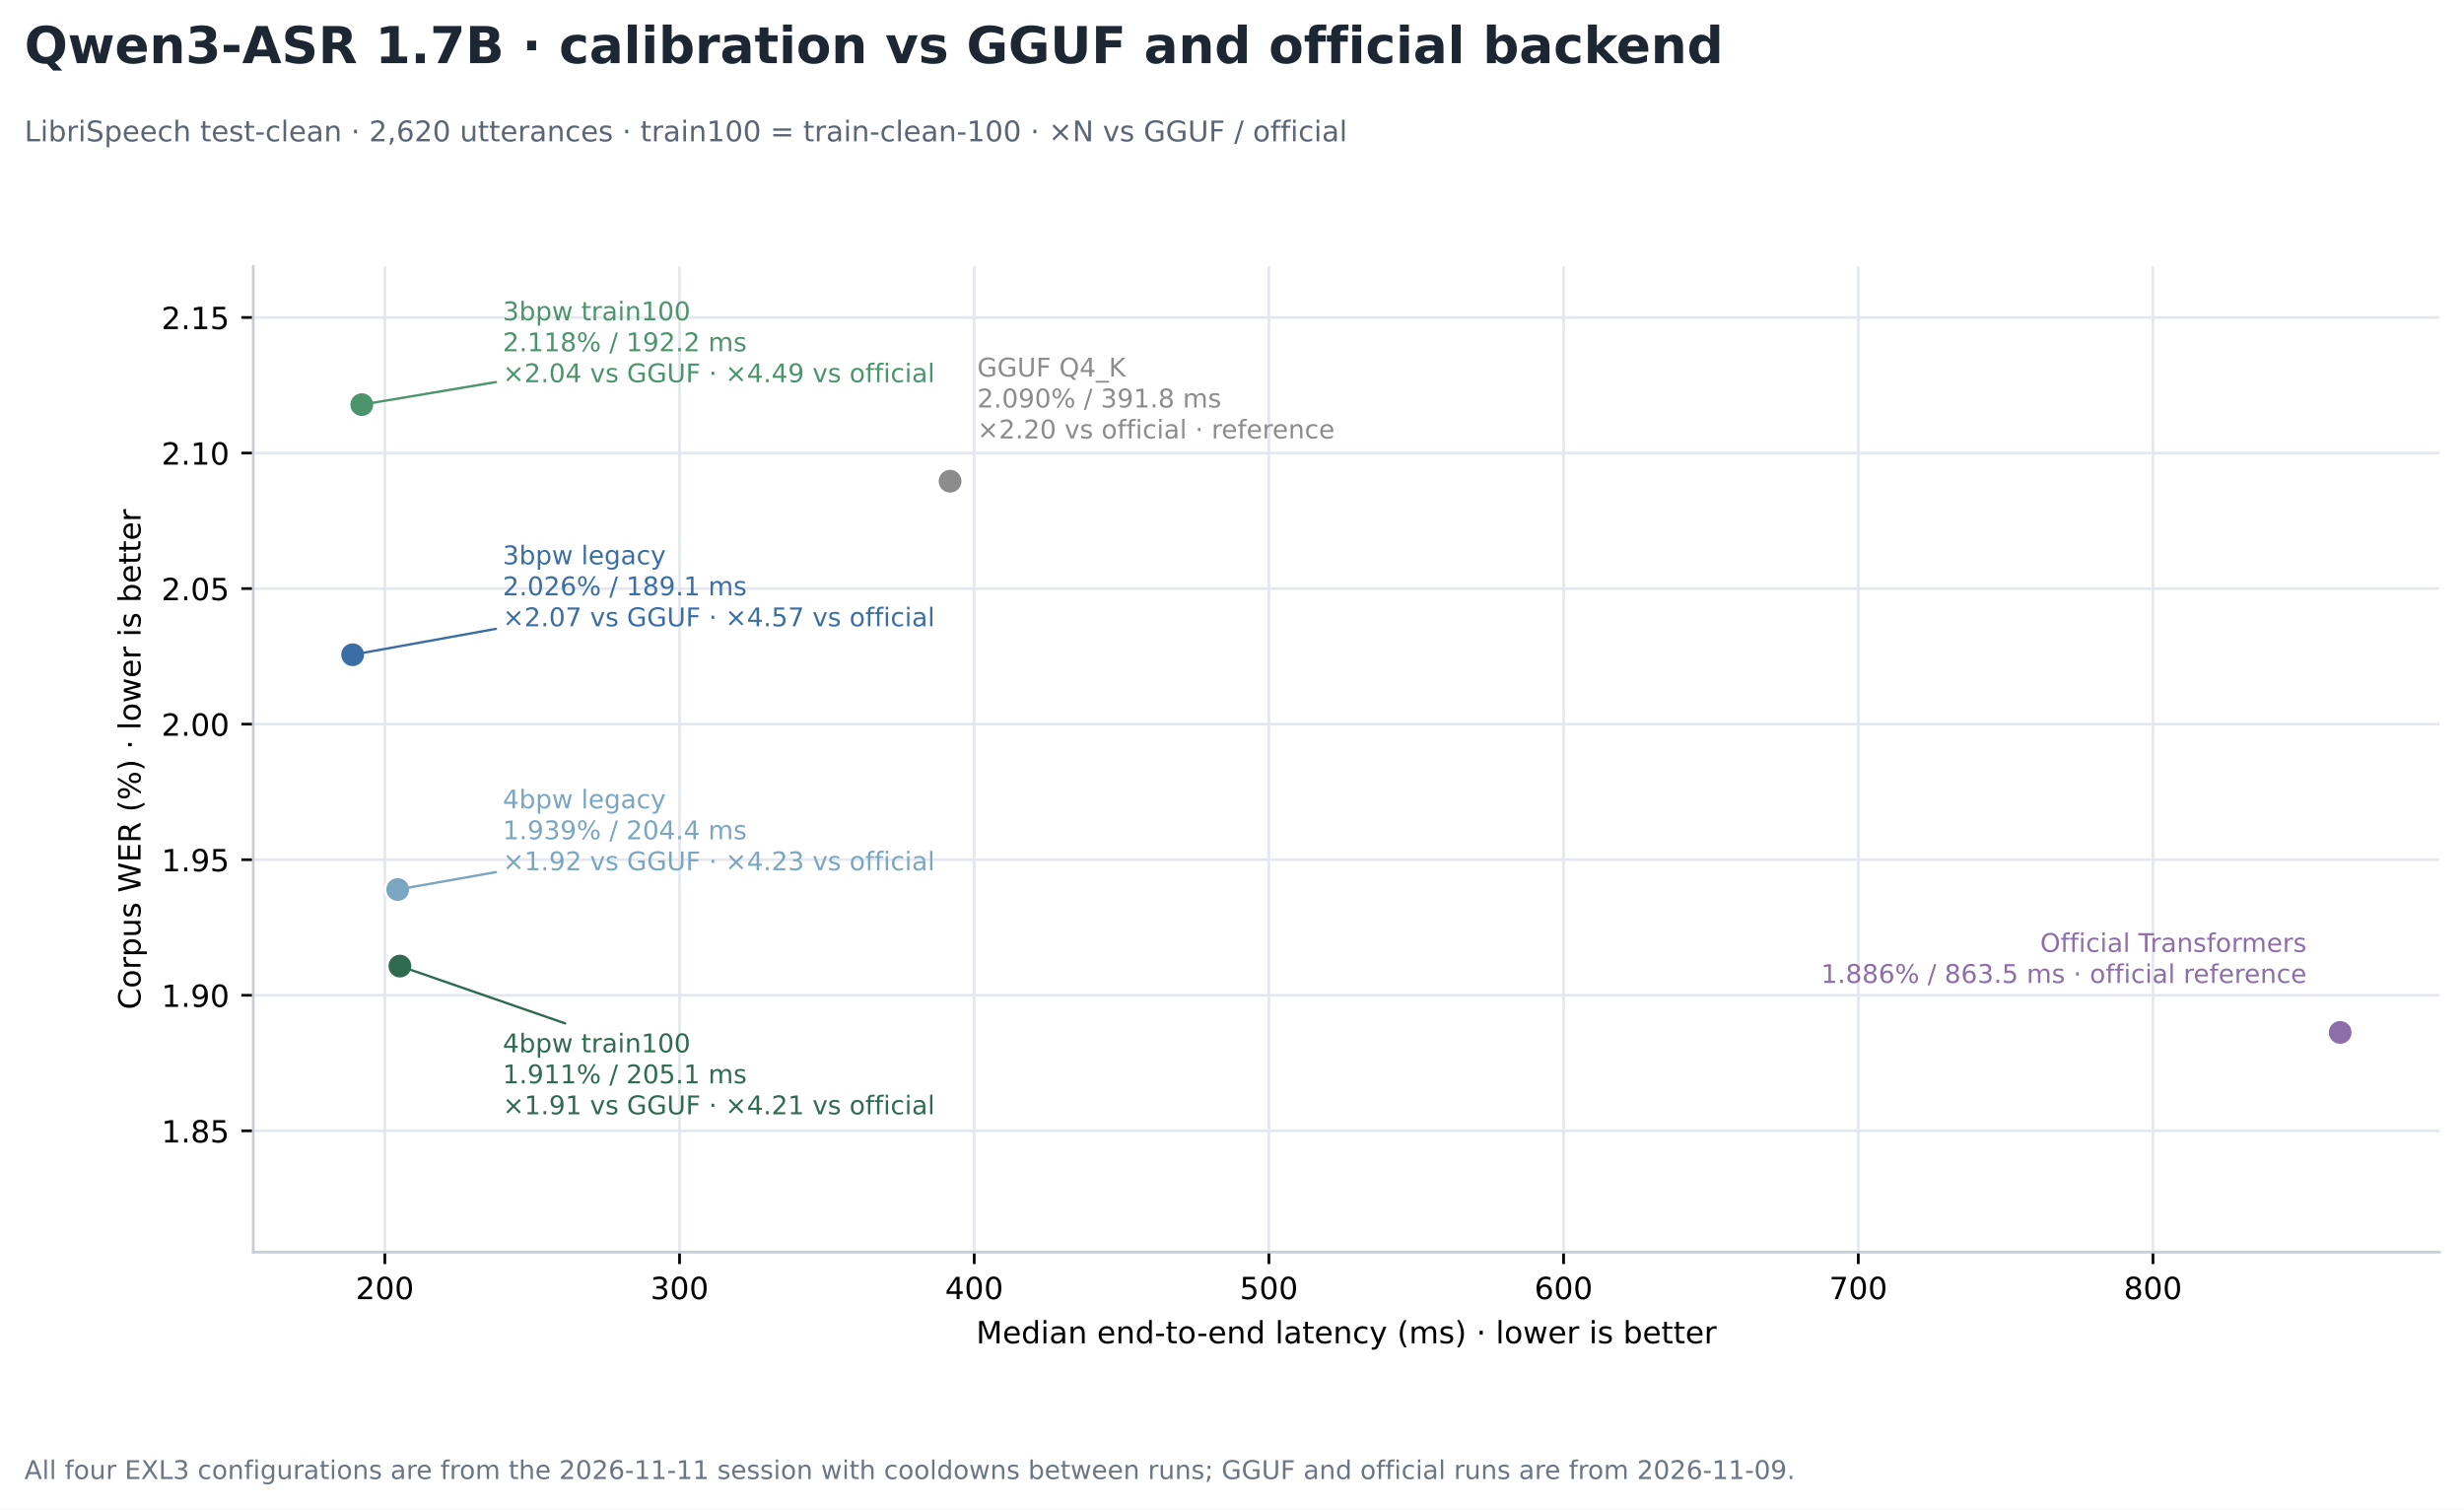
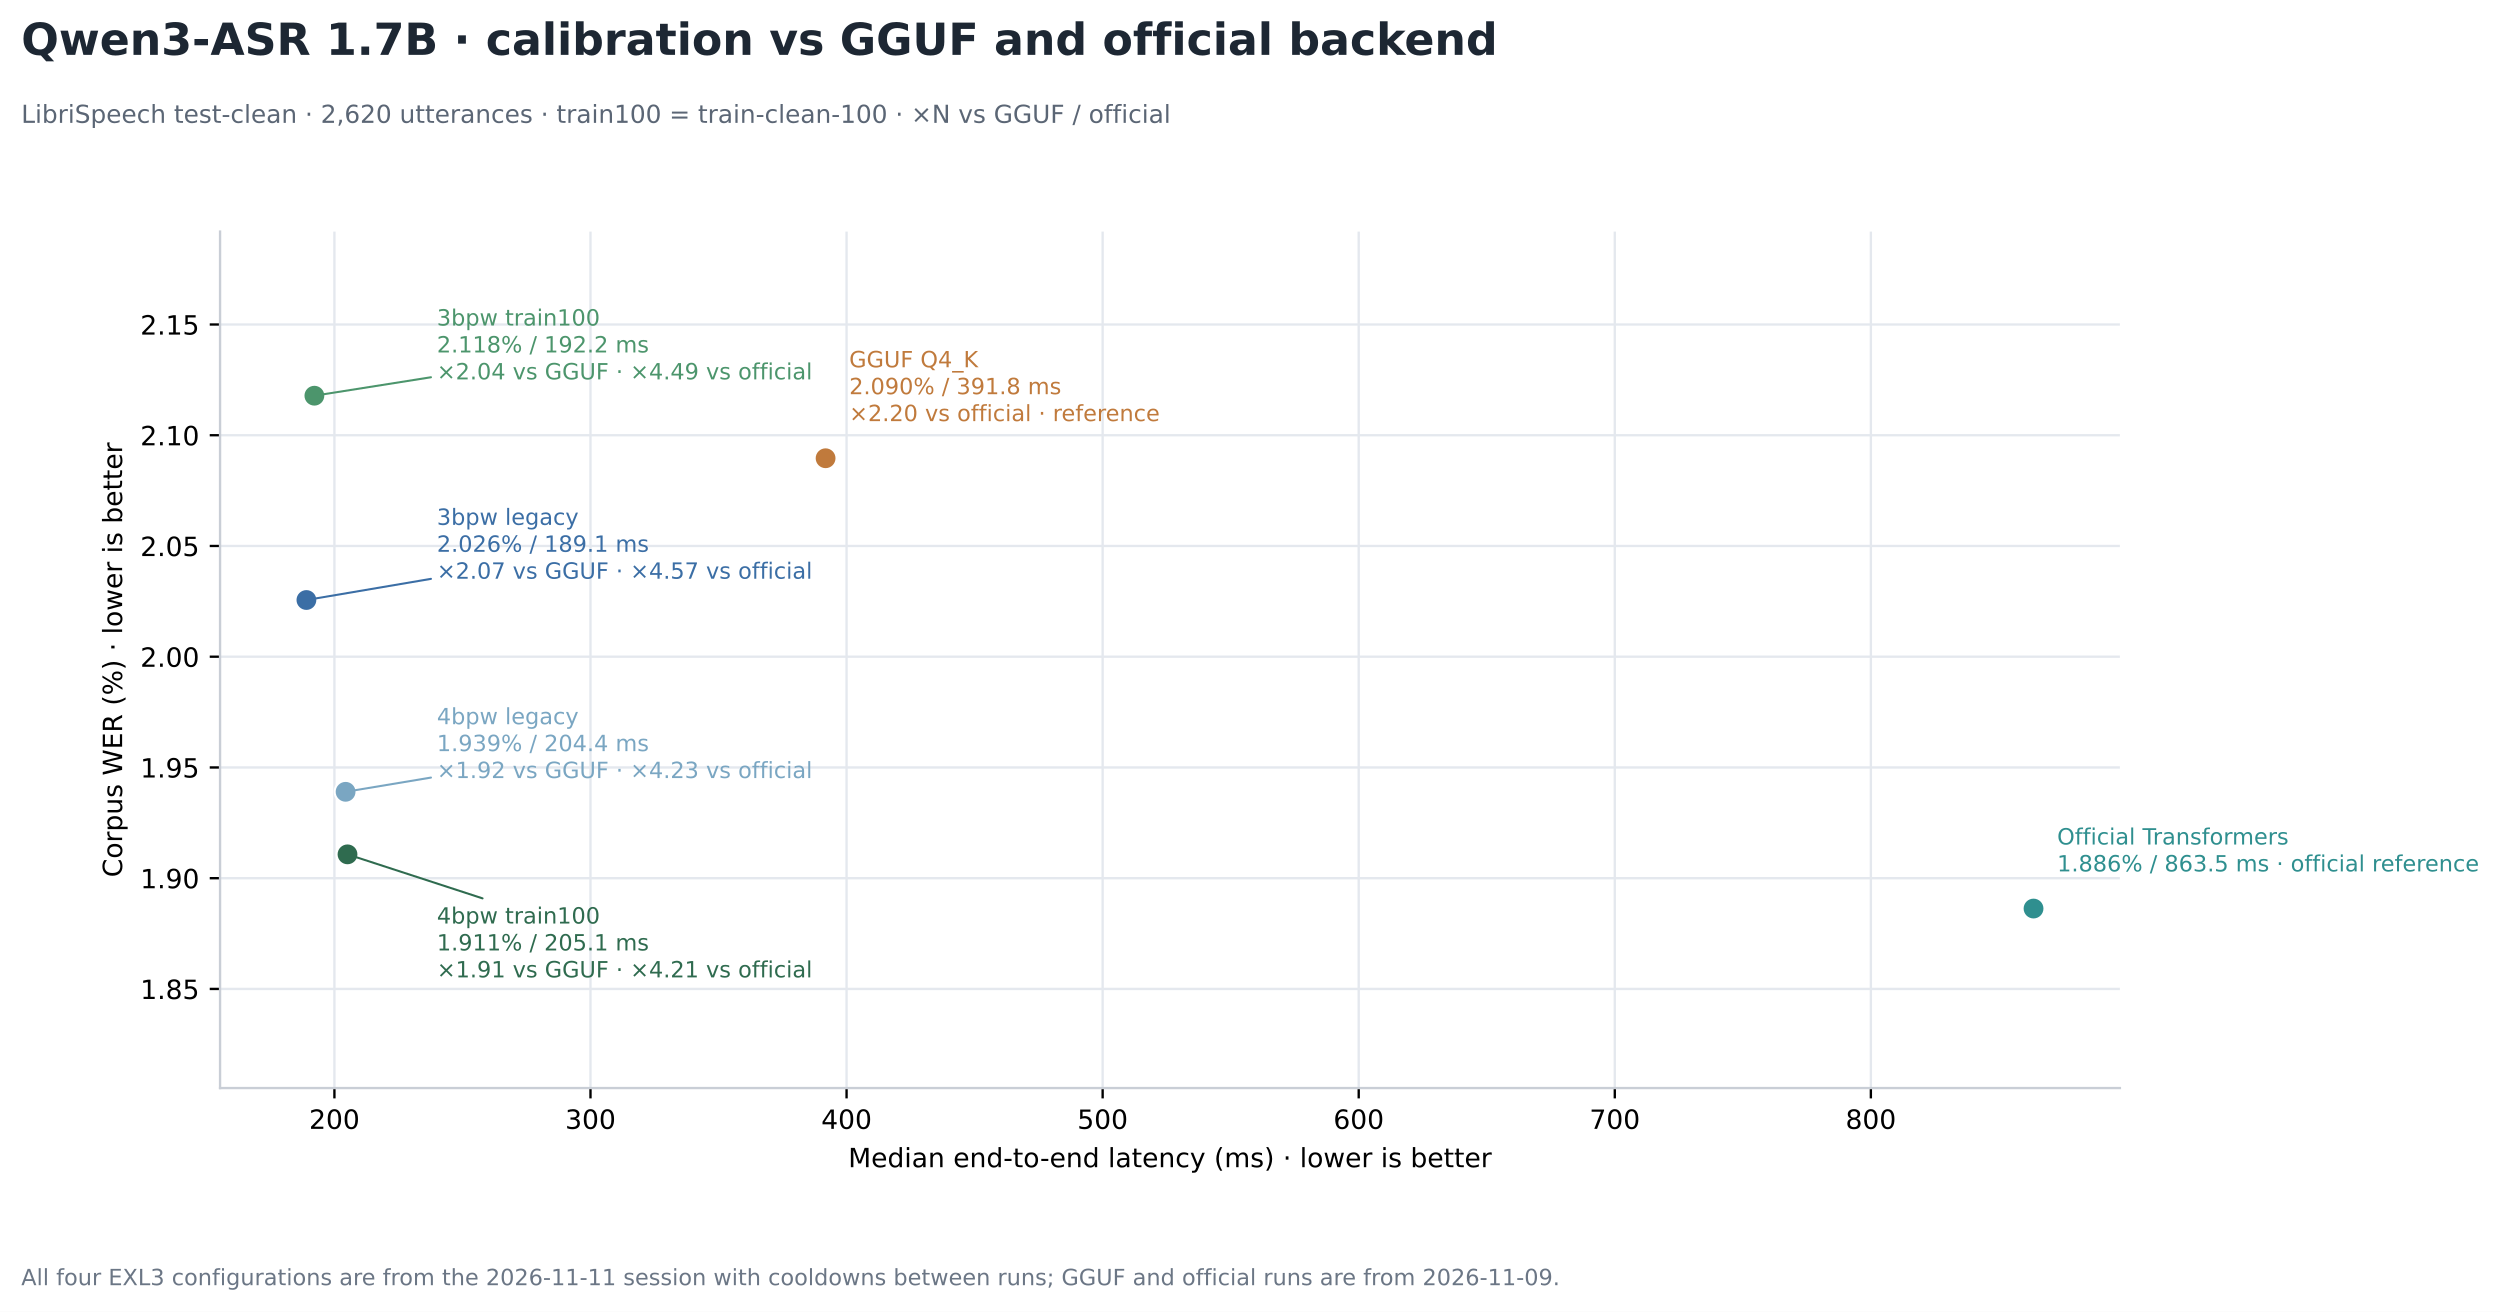
- <svg xmlns="http://www.w3.org/2000/svg" xmlns:xlink="http://www.w3.org/1999/xlink" width="725.76pt" height="444.647pt" viewBox="0 0 725.76 444.647" version="1.1">
+ <svg xmlns="http://www.w3.org/2000/svg" xmlns:xlink="http://www.w3.org/1999/xlink" width="847.402pt" height="444.647pt" viewBox="0 0 847.402 444.647" version="1.1">
  <defs>
    <style type="text/css">*{stroke-linejoin: round; stroke-linecap: butt}</style>
  </defs>
  <g id="figure_1">
    <g id="patch_1">
-       <path d="M 0 444.647 L 725.76 444.647 L 725.76 0 L 0 0 z " style="fill: #ffffff" />
+       <path d="M 0 444.647 L 847.402 444.647 L 847.402 0 L 0 0 z " style="fill: #ffffff" />
    </g>
    <g id="axes_1">
      <g id="patch_2">
        <path d="M 74.592 368.806 L 718.56 368.806 L 718.56 78.502 L 74.592 78.502 z " style="fill: #ffffff" />
      </g>
      <g id="matplotlib.axis_1">
        <g id="xtick_1">
          <g id="line2d_1">
-             <path d="M 113.355 368.806 L 113.355 78.502 " clip-path="url(#p73e37c9ed0)" style="fill: none; stroke: #e4e8ee; stroke-width: 0.8; stroke-linecap: square" />
+             <path d="M 113.355 368.806 L 113.355 78.502 " clip-path="url(#pe15d1daf0d)" style="fill: none; stroke: #e4e8ee; stroke-width: 0.8; stroke-linecap: square" />
          </g>
          <g id="line2d_2">
            <defs>
-               <path id="m1430d9aa5a" d="M 0 0 L 0 3.5 " style="stroke: #000000; stroke-width: 0.8" />
+               <path id="mc07a61ae48" d="M 0 0 L 0 3.5 " style="stroke: #000000; stroke-width: 0.8" />
            </defs>
            <g>
-               <use xlink:href="#m1430d9aa5a" x="113.355" y="368.806" style="stroke: #000000; stroke-width: 0.8" />
+               <use xlink:href="#mc07a61ae48" x="113.355" y="368.806" style="stroke: #000000; stroke-width: 0.8" />
            </g>
          </g>
          <g id="text_1">
            <text style="font-size: 9px; font-family: 'DejaVu Sans'; text-anchor: middle" x="113.355" y="382.644" transform="rotate(-0 113.3548 382.6435)">200</text>
          </g>
        </g>
        <g id="xtick_2">
          <g id="line2d_3">
-             <path d="M 200.154 368.806 L 200.154 78.502 " clip-path="url(#p73e37c9ed0)" style="fill: none; stroke: #e4e8ee; stroke-width: 0.8; stroke-linecap: square" />
+             <path d="M 200.154 368.806 L 200.154 78.502 " clip-path="url(#pe15d1daf0d)" style="fill: none; stroke: #e4e8ee; stroke-width: 0.8; stroke-linecap: square" />
          </g>
          <g id="line2d_4">
            <g>
-               <use xlink:href="#m1430d9aa5a" x="200.154" y="368.806" style="stroke: #000000; stroke-width: 0.8" />
+               <use xlink:href="#mc07a61ae48" x="200.154" y="368.806" style="stroke: #000000; stroke-width: 0.8" />
            </g>
          </g>
          <g id="text_2">
            <text style="font-size: 9px; font-family: 'DejaVu Sans'; text-anchor: middle" x="200.154" y="382.644" transform="rotate(-0 200.1539 382.6435)">300</text>
          </g>
        </g>
        <g id="xtick_3">
          <g id="line2d_5">
-             <path d="M 286.953 368.806 L 286.953 78.502 " clip-path="url(#p73e37c9ed0)" style="fill: none; stroke: #e4e8ee; stroke-width: 0.8; stroke-linecap: square" />
+             <path d="M 286.953 368.806 L 286.953 78.502 " clip-path="url(#pe15d1daf0d)" style="fill: none; stroke: #e4e8ee; stroke-width: 0.8; stroke-linecap: square" />
          </g>
          <g id="line2d_6">
            <g>
-               <use xlink:href="#m1430d9aa5a" x="286.953" y="368.806" style="stroke: #000000; stroke-width: 0.8" />
+               <use xlink:href="#mc07a61ae48" x="286.953" y="368.806" style="stroke: #000000; stroke-width: 0.8" />
            </g>
          </g>
          <g id="text_3">
            <text style="font-size: 9px; font-family: 'DejaVu Sans'; text-anchor: middle" x="286.953" y="382.644" transform="rotate(-0 286.9531 382.6435)">400</text>
          </g>
        </g>
        <g id="xtick_4">
          <g id="line2d_7">
-             <path d="M 373.752 368.806 L 373.752 78.502 " clip-path="url(#p73e37c9ed0)" style="fill: none; stroke: #e4e8ee; stroke-width: 0.8; stroke-linecap: square" />
+             <path d="M 373.752 368.806 L 373.752 78.502 " clip-path="url(#pe15d1daf0d)" style="fill: none; stroke: #e4e8ee; stroke-width: 0.8; stroke-linecap: square" />
          </g>
          <g id="line2d_8">
            <g>
-               <use xlink:href="#m1430d9aa5a" x="373.752" y="368.806" style="stroke: #000000; stroke-width: 0.8" />
+               <use xlink:href="#mc07a61ae48" x="373.752" y="368.806" style="stroke: #000000; stroke-width: 0.8" />
            </g>
          </g>
          <g id="text_4">
            <text style="font-size: 9px; font-family: 'DejaVu Sans'; text-anchor: middle" x="373.752" y="382.644" transform="rotate(-0 373.7522 382.6435)">500</text>
          </g>
        </g>
        <g id="xtick_5">
          <g id="line2d_9">
-             <path d="M 460.551 368.806 L 460.551 78.502 " clip-path="url(#p73e37c9ed0)" style="fill: none; stroke: #e4e8ee; stroke-width: 0.8; stroke-linecap: square" />
+             <path d="M 460.551 368.806 L 460.551 78.502 " clip-path="url(#pe15d1daf0d)" style="fill: none; stroke: #e4e8ee; stroke-width: 0.8; stroke-linecap: square" />
          </g>
          <g id="line2d_10">
            <g>
-               <use xlink:href="#m1430d9aa5a" x="460.551" y="368.806" style="stroke: #000000; stroke-width: 0.8" />
+               <use xlink:href="#mc07a61ae48" x="460.551" y="368.806" style="stroke: #000000; stroke-width: 0.8" />
            </g>
          </g>
          <g id="text_5">
            <text style="font-size: 9px; font-family: 'DejaVu Sans'; text-anchor: middle" x="460.551" y="382.644" transform="rotate(-0 460.5514 382.6435)">600</text>
          </g>
        </g>
        <g id="xtick_6">
          <g id="line2d_11">
-             <path d="M 547.351 368.806 L 547.351 78.502 " clip-path="url(#p73e37c9ed0)" style="fill: none; stroke: #e4e8ee; stroke-width: 0.8; stroke-linecap: square" />
+             <path d="M 547.351 368.806 L 547.351 78.502 " clip-path="url(#pe15d1daf0d)" style="fill: none; stroke: #e4e8ee; stroke-width: 0.8; stroke-linecap: square" />
          </g>
          <g id="line2d_12">
            <g>
-               <use xlink:href="#m1430d9aa5a" x="547.351" y="368.806" style="stroke: #000000; stroke-width: 0.8" />
+               <use xlink:href="#mc07a61ae48" x="547.351" y="368.806" style="stroke: #000000; stroke-width: 0.8" />
            </g>
          </g>
          <g id="text_6">
            <text style="font-size: 9px; font-family: 'DejaVu Sans'; text-anchor: middle" x="547.351" y="382.644" transform="rotate(-0 547.3505 382.6435)">700</text>
          </g>
        </g>
        <g id="xtick_7">
          <g id="line2d_13">
-             <path d="M 634.15 368.806 L 634.15 78.502 " clip-path="url(#p73e37c9ed0)" style="fill: none; stroke: #e4e8ee; stroke-width: 0.8; stroke-linecap: square" />
+             <path d="M 634.15 368.806 L 634.15 78.502 " clip-path="url(#pe15d1daf0d)" style="fill: none; stroke: #e4e8ee; stroke-width: 0.8; stroke-linecap: square" />
          </g>
          <g id="line2d_14">
            <g>
-               <use xlink:href="#m1430d9aa5a" x="634.15" y="368.806" style="stroke: #000000; stroke-width: 0.8" />
+               <use xlink:href="#mc07a61ae48" x="634.15" y="368.806" style="stroke: #000000; stroke-width: 0.8" />
            </g>
          </g>
          <g id="text_7">
            <text style="font-size: 9px; font-family: 'DejaVu Sans'; text-anchor: middle" x="634.15" y="382.644" transform="rotate(-0 634.1497 382.6435)">800</text>
          </g>
        </g>
        <g id="text_8">
          <text style="font-size: 9px; font-family: 'DejaVu Sans'; text-anchor: middle" x="396.576" y="395.644" transform="rotate(-0 396.576 395.6442)">Median end-to-end latency (ms) · lower is better</text>
        </g>
      </g>
      <g id="matplotlib.axis_2">
        <g id="ytick_1">
          <g id="line2d_15">
-             <path d="M 74.592 333.072 L 718.56 333.072 " clip-path="url(#p73e37c9ed0)" style="fill: none; stroke: #e4e8ee; stroke-width: 0.8; stroke-linecap: square" />
+             <path d="M 74.592 335.212 L 718.56 335.212 " clip-path="url(#pe15d1daf0d)" style="fill: none; stroke: #e4e8ee; stroke-width: 0.8; stroke-linecap: square" />
          </g>
          <g id="line2d_16">
            <defs>
-               <path id="ma6823702e9" d="M 0 0 L -3.5 0 " style="stroke: #000000; stroke-width: 0.8" />
+               <path id="m0a75b36400" d="M 0 0 L -3.5 0 " style="stroke: #000000; stroke-width: 0.8" />
            </defs>
            <g>
-               <use xlink:href="#ma6823702e9" x="74.592" y="333.072" style="stroke: #000000; stroke-width: 0.8" />
+               <use xlink:href="#m0a75b36400" x="74.592" y="335.212" style="stroke: #000000; stroke-width: 0.8" />
            </g>
          </g>
          <g id="text_9">
-             <text style="font-size: 9px; font-family: 'DejaVu Sans'; text-anchor: end" x="67.592" y="336.491" transform="rotate(-0 67.592 336.4909)">1.85</text>
+             <text style="font-size: 9px; font-family: 'DejaVu Sans'; text-anchor: end" x="67.592" y="338.631" transform="rotate(-0 67.592 338.6307)">1.85</text>
          </g>
        </g>
        <g id="ytick_2">
          <g id="line2d_17">
-             <path d="M 74.592 293.144 L 718.56 293.144 " clip-path="url(#p73e37c9ed0)" style="fill: none; stroke: #e4e8ee; stroke-width: 0.8; stroke-linecap: square" />
+             <path d="M 74.592 297.675 L 718.56 297.675 " clip-path="url(#pe15d1daf0d)" style="fill: none; stroke: #e4e8ee; stroke-width: 0.8; stroke-linecap: square" />
          </g>
          <g id="line2d_18">
            <g>
-               <use xlink:href="#ma6823702e9" x="74.592" y="293.144" style="stroke: #000000; stroke-width: 0.8" />
+               <use xlink:href="#m0a75b36400" x="74.592" y="297.675" style="stroke: #000000; stroke-width: 0.8" />
            </g>
          </g>
          <g id="text_10">
-             <text style="font-size: 9px; font-family: 'DejaVu Sans'; text-anchor: end" x="67.592" y="296.563" transform="rotate(-0 67.592 296.5631)">1.90</text>
+             <text style="font-size: 9px; font-family: 'DejaVu Sans'; text-anchor: end" x="67.592" y="301.094" transform="rotate(-0 67.592 301.0937)">1.90</text>
          </g>
        </g>
        <g id="ytick_3">
          <g id="line2d_19">
-             <path d="M 74.592 253.216 L 718.56 253.216 " clip-path="url(#p73e37c9ed0)" style="fill: none; stroke: #e4e8ee; stroke-width: 0.8; stroke-linecap: square" />
+             <path d="M 74.592 260.138 L 718.56 260.138 " clip-path="url(#pe15d1daf0d)" style="fill: none; stroke: #e4e8ee; stroke-width: 0.8; stroke-linecap: square" />
          </g>
          <g id="line2d_20">
            <g>
-               <use xlink:href="#ma6823702e9" x="74.592" y="253.216" style="stroke: #000000; stroke-width: 0.8" />
+               <use xlink:href="#m0a75b36400" x="74.592" y="260.138" style="stroke: #000000; stroke-width: 0.8" />
            </g>
          </g>
          <g id="text_11">
-             <text style="font-size: 9px; font-family: 'DejaVu Sans'; text-anchor: end" x="67.592" y="256.635" transform="rotate(-0 67.592 256.6352)">1.95</text>
+             <text style="font-size: 9px; font-family: 'DejaVu Sans'; text-anchor: end" x="67.592" y="263.557" transform="rotate(-0 67.592 263.5567)">1.95</text>
          </g>
        </g>
        <g id="ytick_4">
          <g id="line2d_21">
-             <path d="M 74.592 213.288 L 718.56 213.288 " clip-path="url(#p73e37c9ed0)" style="fill: none; stroke: #e4e8ee; stroke-width: 0.8; stroke-linecap: square" />
+             <path d="M 74.592 222.601 L 718.56 222.601 " clip-path="url(#pe15d1daf0d)" style="fill: none; stroke: #e4e8ee; stroke-width: 0.8; stroke-linecap: square" />
          </g>
          <g id="line2d_22">
            <g>
-               <use xlink:href="#ma6823702e9" x="74.592" y="213.288" style="stroke: #000000; stroke-width: 0.8" />
+               <use xlink:href="#m0a75b36400" x="74.592" y="222.601" style="stroke: #000000; stroke-width: 0.8" />
            </g>
          </g>
          <g id="text_12">
-             <text style="font-size: 9px; font-family: 'DejaVu Sans'; text-anchor: end" x="67.592" y="216.707" transform="rotate(-0 67.592 216.7073)">2.00</text>
+             <text style="font-size: 9px; font-family: 'DejaVu Sans'; text-anchor: end" x="67.592" y="226.02" transform="rotate(-0 67.592 226.0197)">2.00</text>
          </g>
        </g>
        <g id="ytick_5">
          <g id="line2d_23">
-             <path d="M 74.592 173.36 L 718.56 173.36 " clip-path="url(#p73e37c9ed0)" style="fill: none; stroke: #e4e8ee; stroke-width: 0.8; stroke-linecap: square" />
+             <path d="M 74.592 185.064 L 718.56 185.064 " clip-path="url(#pe15d1daf0d)" style="fill: none; stroke: #e4e8ee; stroke-width: 0.8; stroke-linecap: square" />
          </g>
          <g id="line2d_24">
            <g>
-               <use xlink:href="#ma6823702e9" x="74.592" y="173.36" style="stroke: #000000; stroke-width: 0.8" />
+               <use xlink:href="#m0a75b36400" x="74.592" y="185.064" style="stroke: #000000; stroke-width: 0.8" />
            </g>
          </g>
          <g id="text_13">
-             <text style="font-size: 9px; font-family: 'DejaVu Sans'; text-anchor: end" x="67.592" y="176.779" transform="rotate(-0 67.592 176.7794)">2.05</text>
+             <text style="font-size: 9px; font-family: 'DejaVu Sans'; text-anchor: end" x="67.592" y="188.483" transform="rotate(-0 67.592 188.4827)">2.05</text>
          </g>
        </g>
        <g id="ytick_6">
          <g id="line2d_25">
-             <path d="M 74.592 133.433 L 718.56 133.433 " clip-path="url(#p73e37c9ed0)" style="fill: none; stroke: #e4e8ee; stroke-width: 0.8; stroke-linecap: square" />
+             <path d="M 74.592 147.527 L 718.56 147.527 " clip-path="url(#pe15d1daf0d)" style="fill: none; stroke: #e4e8ee; stroke-width: 0.8; stroke-linecap: square" />
          </g>
          <g id="line2d_26">
            <g>
-               <use xlink:href="#ma6823702e9" x="74.592" y="133.433" style="stroke: #000000; stroke-width: 0.8" />
+               <use xlink:href="#m0a75b36400" x="74.592" y="147.527" style="stroke: #000000; stroke-width: 0.8" />
            </g>
          </g>
          <g id="text_14">
-             <text style="font-size: 9px; font-family: 'DejaVu Sans'; text-anchor: end" x="67.592" y="136.852" transform="rotate(-0 67.592 136.8515)">2.10</text>
+             <text style="font-size: 9px; font-family: 'DejaVu Sans'; text-anchor: end" x="67.592" y="150.946" transform="rotate(-0 67.592 150.9457)">2.10</text>
          </g>
        </g>
        <g id="ytick_7">
          <g id="line2d_27">
-             <path d="M 74.592 93.505 L 718.56 93.505 " clip-path="url(#p73e37c9ed0)" style="fill: none; stroke: #e4e8ee; stroke-width: 0.8; stroke-linecap: square" />
+             <path d="M 74.592 109.99 L 718.56 109.99 " clip-path="url(#pe15d1daf0d)" style="fill: none; stroke: #e4e8ee; stroke-width: 0.8; stroke-linecap: square" />
          </g>
          <g id="line2d_28">
            <g>
-               <use xlink:href="#ma6823702e9" x="74.592" y="93.505" style="stroke: #000000; stroke-width: 0.8" />
+               <use xlink:href="#m0a75b36400" x="74.592" y="109.99" style="stroke: #000000; stroke-width: 0.8" />
            </g>
          </g>
          <g id="text_15">
-             <text style="font-size: 9px; font-family: 'DejaVu Sans'; text-anchor: end" x="67.592" y="96.924" transform="rotate(-0 67.592 96.92363)">2.15</text>
+             <text style="font-size: 9px; font-family: 'DejaVu Sans'; text-anchor: end" x="67.592" y="113.409" transform="rotate(-0 67.592 113.4087)">2.15</text>
          </g>
        </g>
        <g id="text_16">
          <text style="font-size: 9px; font-family: 'DejaVu Sans'; text-anchor: middle" x="41.391" y="223.654" transform="rotate(-90 41.39083 223.6537)">Corpus WER (%) · lower is better</text>
        </g>
      </g>
      <g id="patch_3">
        <path d="M 74.592 368.806 L 74.592 78.502 " style="fill: none; stroke: #c9ced6; stroke-width: 0.8; stroke-linejoin: miter; stroke-linecap: square" />
      </g>
      <g id="patch_4">
        <path d="M 74.592 368.806 L 718.56 368.806 " style="fill: none; stroke: #c9ced6; stroke-width: 0.8; stroke-linejoin: miter; stroke-linecap: square" />
      </g>
      <g id="PathCollection_1">
        <defs>
-           <path id="m031ac1f796" d="M 0 3.708 C 0.983 3.708 1.927 3.317 2.622 2.622 C 3.317 1.927 3.708 0.983 3.708 0 C 3.708 -0.983 3.317 -1.927 2.622 -2.622 C 1.927 -3.317 0.983 -3.708 0 -3.708 C -0.983 -3.708 -1.927 -3.317 -2.622 -2.622 C -3.317 -1.927 -3.708 -0.983 -3.708 0 C -3.708 0.983 -3.317 1.927 -2.622 2.622 C -1.927 3.317 -0.983 3.708 0 3.708 z " style="stroke: #ffffff; stroke-width: 0.7" />
-         </defs>
-         <g clip-path="url(#p73e37c9ed0)">
-           <use xlink:href="#m031ac1f796" x="103.863" y="192.843" style="fill: #3b6ea5; stroke: #ffffff; stroke-width: 0.7" />
+           <path id="m06e2489a07" d="M 0 3.708 C 0.983 3.708 1.927 3.317 2.622 2.622 C 3.317 1.927 3.708 0.983 3.708 0 C 3.708 -0.983 3.317 -1.927 2.622 -2.622 C 1.927 -3.317 0.983 -3.708 0 -3.708 C -0.983 -3.708 -1.927 -3.317 -2.622 -2.622 C -3.317 -1.927 -3.708 -0.983 -3.708 0 C -3.708 0.983 -3.317 1.927 -2.622 2.622 C -1.927 3.317 -0.983 3.708 0 3.708 z " style="stroke: #ffffff; stroke-width: 0.7" />
+         </defs>
+         <g clip-path="url(#pe15d1daf0d)">
+           <use xlink:href="#m06e2489a07" x="103.863" y="203.38" style="fill: #3b6ea5; stroke: #ffffff; stroke-width: 0.7" />
        </g>
      </g>
      <g id="patch_5">
-         <path d="M 146.073 185.214 Q 126.443 188.762 106.813 192.31 " style="fill: none; stroke: #3b6ea5; stroke-width: 0.7; stroke-linecap: round" />
+         <path d="M 146.073 196.208 Q 126.448 199.542 106.823 202.877 " style="fill: none; stroke: #3b6ea5; stroke-width: 0.7; stroke-linecap: round" />
      </g>
      <g id="text_17">
-         <text style="font-size: 7.6px; font-family: 'DejaVu Sans'; fill: #3b6ea5" transform="translate(148.0745 166.2132)">3bpw legacy</text>
-         <text style="font-size: 7.6px; font-family: 'DejaVu Sans'; fill: #3b6ea5" transform="translate(148.0745 175.3347)">2.026% / 189.1 ms</text>
-         <text style="font-size: 7.6px; font-family: 'DejaVu Sans'; fill: #3b6ea5" transform="translate(148.0745 184.4568)">×2.07 vs GGUF · ×4.57 vs official</text>
+         <text style="font-size: 7.6px; font-family: 'DejaVu Sans'; fill: #3b6ea5" transform="translate(148.0745 177.9165)">3bpw legacy</text>
+         <text style="font-size: 7.6px; font-family: 'DejaVu Sans'; fill: #3b6ea5" transform="translate(148.0745 187.038)">2.026% / 189.1 ms</text>
+         <text style="font-size: 7.6px; font-family: 'DejaVu Sans'; fill: #3b6ea5" transform="translate(148.0745 196.1601)">×2.07 vs GGUF · ×4.57 vs official</text>
      </g>
      <g id="PathCollection_2">
        <defs>
-           <path id="m15c18660ed" d="M 0 3.708 C 0.983 3.708 1.927 3.317 2.622 2.622 C 3.317 1.927 3.708 0.983 3.708 0 C 3.708 -0.983 3.317 -1.927 2.622 -2.622 C 1.927 -3.317 0.983 -3.708 0 -3.708 C -0.983 -3.708 -1.927 -3.317 -2.622 -2.622 C -3.317 -1.927 -3.708 -0.983 -3.708 0 C -3.708 0.983 -3.317 1.927 -2.622 2.622 C -1.927 3.317 -0.983 3.708 0 3.708 z " style="stroke: #ffffff; stroke-width: 0.7" />
-         </defs>
-         <g clip-path="url(#p73e37c9ed0)">
-           <use xlink:href="#m15c18660ed" x="106.564" y="119.181" style="fill: #4c956c; stroke: #ffffff; stroke-width: 0.7" />
+           <path id="m2d6b960fd5" d="M 0 3.708 C 0.983 3.708 1.927 3.317 2.622 2.622 C 3.317 1.927 3.708 0.983 3.708 0 C 3.708 -0.983 3.317 -1.927 2.622 -2.622 C 1.927 -3.317 0.983 -3.708 0 -3.708 C -0.983 -3.708 -1.927 -3.317 -2.622 -2.622 C -3.317 -1.927 -3.708 -0.983 -3.708 0 C -3.708 0.983 -3.317 1.927 -2.622 2.622 C -1.927 3.317 -0.983 3.708 0 3.708 z " style="stroke: #ffffff; stroke-width: 0.7" />
+         </defs>
+         <g clip-path="url(#pe15d1daf0d)">
+           <use xlink:href="#m2d6b960fd5" x="106.564" y="134.129" style="fill: #4c956c; stroke: #ffffff; stroke-width: 0.7" />
        </g>
      </g>
      <g id="patch_6">
-         <path d="M 146.074 112.53 Q 127.797 115.607 109.52 118.684 " style="fill: none; stroke: #4c956c; stroke-width: 0.7; stroke-linecap: round" />
+         <path d="M 146.074 127.876 Q 127.802 130.768 109.53 133.659 " style="fill: none; stroke: #4c956c; stroke-width: 0.7; stroke-linecap: round" />
      </g>
      <g id="text_18">
-         <text style="font-size: 7.6px; font-family: 'DejaVu Sans'; fill: #4c956c" transform="translate(148.0745 94.34299)">3bpw train100</text>
-         <text style="font-size: 7.6px; font-family: 'DejaVu Sans'; fill: #4c956c" transform="translate(148.0745 103.4645)">2.118% / 192.2 ms</text>
-         <text style="font-size: 7.6px; font-family: 'DejaVu Sans'; fill: #4c956c" transform="translate(148.0745 112.5866)">×2.04 vs GGUF · ×4.49 vs official</text>
+         <text style="font-size: 7.6px; font-family: 'DejaVu Sans'; fill: #4c956c" transform="translate(148.0745 110.3499)">3bpw train100</text>
+         <text style="font-size: 7.6px; font-family: 'DejaVu Sans'; fill: #4c956c" transform="translate(148.0745 119.4714)">2.118% / 192.2 ms</text>
+         <text style="font-size: 7.6px; font-family: 'DejaVu Sans'; fill: #4c956c" transform="translate(148.0745 128.5935)">×2.04 vs GGUF · ×4.49 vs official</text>
      </g>
      <g id="PathCollection_3">
        <defs>
-           <path id="m636577463e" d="M 0 3.708 C 0.983 3.708 1.927 3.317 2.622 2.622 C 3.317 1.927 3.708 0.983 3.708 0 C 3.708 -0.983 3.317 -1.927 2.622 -2.622 C 1.927 -3.317 0.983 -3.708 0 -3.708 C -0.983 -3.708 -1.927 -3.317 -2.622 -2.622 C -3.317 -1.927 -3.708 -0.983 -3.708 0 C -3.708 0.983 -3.317 1.927 -2.622 2.622 C -1.927 3.317 -0.983 3.708 0 3.708 z " style="stroke: #ffffff; stroke-width: 0.7" />
-         </defs>
-         <g clip-path="url(#p73e37c9ed0)">
-           <use xlink:href="#m636577463e" x="117.143" y="261.996" style="fill: #7aa6c2; stroke: #ffffff; stroke-width: 0.7" />
+           <path id="meffc8c823c" d="M 0 3.708 C 0.983 3.708 1.927 3.317 2.622 2.622 C 3.317 1.927 3.708 0.983 3.708 0 C 3.708 -0.983 3.317 -1.927 2.622 -2.622 C 1.927 -3.317 0.983 -3.708 0 -3.708 C -0.983 -3.708 -1.927 -3.317 -2.622 -2.622 C -3.317 -1.927 -3.708 -0.983 -3.708 0 C -3.708 0.983 -3.317 1.927 -2.622 2.622 C -1.927 3.317 -0.983 3.708 0 3.708 z " style="stroke: #ffffff; stroke-width: 0.7" />
+         </defs>
+         <g clip-path="url(#pe15d1daf0d)">
+           <use xlink:href="#meffc8c823c" x="117.143" y="268.391" style="fill: #7aa6c2; stroke: #ffffff; stroke-width: 0.7" />
        </g>
      </g>
      <g id="patch_7">
-         <path d="M 146.077 256.863 Q 133.088 259.167 120.099 261.471 " style="fill: none; stroke: #7aa6c2; stroke-width: 0.7; stroke-linecap: round" />
+         <path d="M 146.077 263.567 Q 133.088 265.732 120.099 267.898 " style="fill: none; stroke: #7aa6c2; stroke-width: 0.7; stroke-linecap: round" />
      </g>
      <g id="text_19">
-         <text style="font-size: 7.6px; font-family: 'DejaVu Sans'; fill: #7aa6c2" transform="translate(148.0745 238.0834)">4bpw legacy</text>
-         <text style="font-size: 7.6px; font-family: 'DejaVu Sans'; fill: #7aa6c2" transform="translate(148.0745 247.2049)">1.939% / 204.4 ms</text>
-         <text style="font-size: 7.6px; font-family: 'DejaVu Sans'; fill: #7aa6c2" transform="translate(148.0745 256.3269)">×1.92 vs GGUF · ×4.23 vs official</text>
+         <text style="font-size: 7.6px; font-family: 'DejaVu Sans'; fill: #7aa6c2" transform="translate(148.0745 245.4831)">4bpw legacy</text>
+         <text style="font-size: 7.6px; font-family: 'DejaVu Sans'; fill: #7aa6c2" transform="translate(148.0745 254.6046)">1.939% / 204.4 ms</text>
+         <text style="font-size: 7.6px; font-family: 'DejaVu Sans'; fill: #7aa6c2" transform="translate(148.0745 263.7266)">×1.92 vs GGUF · ×4.23 vs official</text>
      </g>
      <g id="PathCollection_4">
        <defs>
-           <path id="mabf8f6f8d0" d="M 0 3.708 C 0.983 3.708 1.927 3.317 2.622 2.622 C 3.317 1.927 3.708 0.983 3.708 0 C 3.708 -0.983 3.317 -1.927 2.622 -2.622 C 1.927 -3.317 0.983 -3.708 0 -3.708 C -0.983 -3.708 -1.927 -3.317 -2.622 -2.622 C -3.317 -1.927 -3.708 -0.983 -3.708 0 C -3.708 0.983 -3.317 1.927 -2.622 2.622 C -1.927 3.317 -0.983 3.708 0 3.708 z " style="stroke: #ffffff; stroke-width: 0.7" />
-         </defs>
-         <g clip-path="url(#p73e37c9ed0)">
-           <use xlink:href="#mabf8f6f8d0" x="117.79" y="284.545" style="fill: #2f6b4f; stroke: #ffffff; stroke-width: 0.7" />
+           <path id="md68647fe12" d="M 0 3.708 C 0.983 3.708 1.927 3.317 2.622 2.622 C 3.317 1.927 3.708 0.983 3.708 0 C 3.708 -0.983 3.317 -1.927 2.622 -2.622 C 1.927 -3.317 0.983 -3.708 0 -3.708 C -0.983 -3.708 -1.927 -3.317 -2.622 -2.622 C -3.317 -1.927 -3.708 -0.983 -3.708 0 C -3.708 0.983 -3.317 1.927 -2.622 2.622 C -1.927 3.317 -0.983 3.708 0 3.708 z " style="stroke: #ffffff; stroke-width: 0.7" />
+         </defs>
+         <g clip-path="url(#pe15d1daf0d)">
+           <use xlink:href="#md68647fe12" x="117.79" y="289.591" style="fill: #2f6b4f; stroke: #ffffff; stroke-width: 0.7" />
        </g>
      </g>
      <g id="patch_8">
-         <path d="M 166.441 301.418 Q 143.533 293.473 120.626 285.529 " style="fill: none; stroke: #2f6b4f; stroke-width: 0.7; stroke-linecap: round" />
+         <path d="M 163.559 304.514 Q 142.101 297.517 120.642 290.521 " style="fill: none; stroke: #2f6b4f; stroke-width: 0.7; stroke-linecap: round" />
      </g>
      <g id="text_20">
-         <text style="font-size: 7.6px; font-family: 'DejaVu Sans'; fill: #2f6b4f" transform="translate(148.0745 309.9536)">4bpw train100</text>
-         <text style="font-size: 7.6px; font-family: 'DejaVu Sans'; fill: #2f6b4f" transform="translate(148.0745 319.0751)">1.911% / 205.1 ms</text>
-         <text style="font-size: 7.6px; font-family: 'DejaVu Sans'; fill: #2f6b4f" transform="translate(148.0745 328.1971)">×1.91 vs GGUF · ×4.21 vs official</text>
+         <text style="font-size: 7.6px; font-family: 'DejaVu Sans'; fill: #2f6b4f" transform="translate(148.0745 313.0497)">4bpw train100</text>
+         <text style="font-size: 7.6px; font-family: 'DejaVu Sans'; fill: #2f6b4f" transform="translate(148.0745 322.1712)">1.911% / 205.1 ms</text>
+         <text style="font-size: 7.6px; font-family: 'DejaVu Sans'; fill: #2f6b4f" transform="translate(148.0745 331.2932)">×1.91 vs GGUF · ×4.21 vs official</text>
      </g>
      <g id="PathCollection_5">
        <defs>
-           <path id="m875db2044c" d="M 0 3.708 C 0.983 3.708 1.927 3.317 2.622 2.622 C 3.317 1.927 3.708 0.983 3.708 0 C 3.708 -0.983 3.317 -1.927 2.622 -2.622 C 1.927 -3.317 0.983 -3.708 0 -3.708 C -0.983 -3.708 -1.927 -3.317 -2.622 -2.622 C -3.317 -1.927 -3.708 -0.983 -3.708 0 C -3.708 0.983 -3.317 1.927 -2.622 2.622 C -1.927 3.317 -0.983 3.708 0 3.708 z " style="stroke: #ffffff; stroke-width: 0.7" />
-         </defs>
-         <g clip-path="url(#p73e37c9ed0)">
-           <use xlink:href="#m875db2044c" x="279.843" y="141.731" style="fill: #8c8c8c; stroke: #ffffff; stroke-width: 0.7" />
+           <path id="m0e5103716d" d="M 0 3.708 C 0.983 3.708 1.927 3.317 2.622 2.622 C 3.317 1.927 3.708 0.983 3.708 0 C 3.708 -0.983 3.317 -1.927 2.622 -2.622 C 1.927 -3.317 0.983 -3.708 0 -3.708 C -0.983 -3.708 -1.927 -3.317 -2.622 -2.622 C -3.317 -1.927 -3.708 -0.983 -3.708 0 C -3.708 0.983 -3.317 1.927 -2.622 2.622 C -1.927 3.317 -0.983 3.708 0 3.708 z " style="stroke: #ffffff; stroke-width: 0.7" />
+         </defs>
+         <g clip-path="url(#pe15d1daf0d)">
+           <use xlink:href="#m0e5103716d" x="279.843" y="155.328" style="fill: #c07a3c; stroke: #ffffff; stroke-width: 0.7" />
        </g>
      </g>
      <g id="text_21">
-         <text style="font-size: 7.6px; font-family: 'DejaVu Sans'; fill: #8c8c8c" transform="translate(287.8429 110.9007)">GGUF Q4_K</text>
-         <text style="font-size: 7.6px; font-family: 'DejaVu Sans'; fill: #8c8c8c" transform="translate(287.8429 120.0222)">2.090% / 391.8 ms</text>
-         <text style="font-size: 7.6px; font-family: 'DejaVu Sans'; fill: #8c8c8c" transform="translate(287.8429 129.1443)">×2.20 vs official · reference</text>
+         <text style="font-size: 7.6px; font-family: 'DejaVu Sans'; fill: #c07a3c" transform="translate(287.8429 124.498)">GGUF Q4_K</text>
+         <text style="font-size: 7.6px; font-family: 'DejaVu Sans'; fill: #c07a3c" transform="translate(287.8429 133.6195)">2.090% / 391.8 ms</text>
+         <text style="font-size: 7.6px; font-family: 'DejaVu Sans'; fill: #c07a3c" transform="translate(287.8429 142.7416)">×2.20 vs official · reference</text>
      </g>
      <g id="PathCollection_6">
        <defs>
-           <path id="mda6271169b" d="M 0 3.708 C 0.983 3.708 1.927 3.317 2.622 2.622 C 3.317 1.927 3.708 0.983 3.708 0 C 3.708 -0.983 3.317 -1.927 2.622 -2.622 C 1.927 -3.317 0.983 -3.708 0 -3.708 C -0.983 -3.708 -1.927 -3.317 -2.622 -2.622 C -3.317 -1.927 -3.708 -0.983 -3.708 0 C -3.708 0.983 -3.317 1.927 -2.622 2.622 C -1.927 3.317 -0.983 3.708 0 3.708 z " style="stroke: #ffffff; stroke-width: 0.7" />
-         </defs>
-         <g clip-path="url(#p73e37c9ed0)">
-           <use xlink:href="#mda6271169b" x="689.289" y="304.088" style="fill: #8e6eaa; stroke: #ffffff; stroke-width: 0.7" />
+           <path id="m2802b3d032" d="M 0 3.708 C 0.983 3.708 1.927 3.317 2.622 2.622 C 3.317 1.927 3.708 0.983 3.708 0 C 3.708 -0.983 3.317 -1.927 2.622 -2.622 C 1.927 -3.317 0.983 -3.708 0 -3.708 C -0.983 -3.708 -1.927 -3.317 -2.622 -2.622 C -3.317 -1.927 -3.708 -0.983 -3.708 0 C -3.708 0.983 -3.317 1.927 -2.622 2.622 C -1.927 3.317 -0.983 3.708 0 3.708 z " style="stroke: #ffffff; stroke-width: 0.7" />
+         </defs>
+         <g clip-path="url(#pe15d1daf0d)">
+           <use xlink:href="#m2802b3d032" x="689.289" y="307.964" style="fill: #2f8f8f; stroke: #ffffff; stroke-width: 0.7" />
        </g>
      </g>
      <g id="text_22">
-         <text style="font-size: 7.6px; font-family: 'DejaVu Sans'; fill: #8e6eaa" transform="translate(600.922 280.3796)">Official Transformers</text>
-         <text style="font-size: 7.6px; font-family: 'DejaVu Sans'; fill: #8e6eaa" transform="translate(536.3755 289.5017)">1.886% / 863.5 ms · official reference</text>
+         <text style="font-size: 7.6px; font-family: 'DejaVu Sans'; fill: #2f8f8f" transform="translate(697.2887 286.2549)">Official Transformers</text>
+         <text style="font-size: 7.6px; font-family: 'DejaVu Sans'; fill: #2f8f8f" transform="translate(697.2887 295.377)">1.886% / 863.5 ms · official reference</text>
      </g>
    </g>
    <g id="text_23">
      <text style="font-weight: 700; font-size: 15px; font-family: 'DejaVu Sans'; text-anchor: start; fill: #1d2733" x="7.2" y="18.598" transform="rotate(-0 7.2 18.59766)">Qwen3-ASR 1.7B · calibration vs GGUF and official backend</text>
    </g>
    <g id="text_24">
      <text style="font-size: 8.4px; font-family: 'DejaVu Sans'; text-anchor: start; fill: #5b6675" x="7.2" y="41.638" transform="rotate(-0 7.2 41.63766)">LibriSpeech test-clean · 2,620 utterances · train100 = train-clean-100 · ×N vs GGUF / official</text>
    </g>
    <g id="text_25">
      <text style="font-size: 7.6px; font-family: 'DejaVu Sans'; text-anchor: start; fill: #6b7685" x="7.2" y="435.622" transform="rotate(-0 7.2 435.6217)">All four EXL3 configurations are from the 2026-11-11 session with cooldowns between runs; GGUF and official runs are from 2026-11-09.</text>
    </g>
  </g>
  <defs>
-     <clipPath id="p73e37c9ed0">
+     <clipPath id="pe15d1daf0d">
      <rect x="74.592" y="78.502" width="643.968" height="290.304" />
    </clipPath>
  </defs>
</svg>
